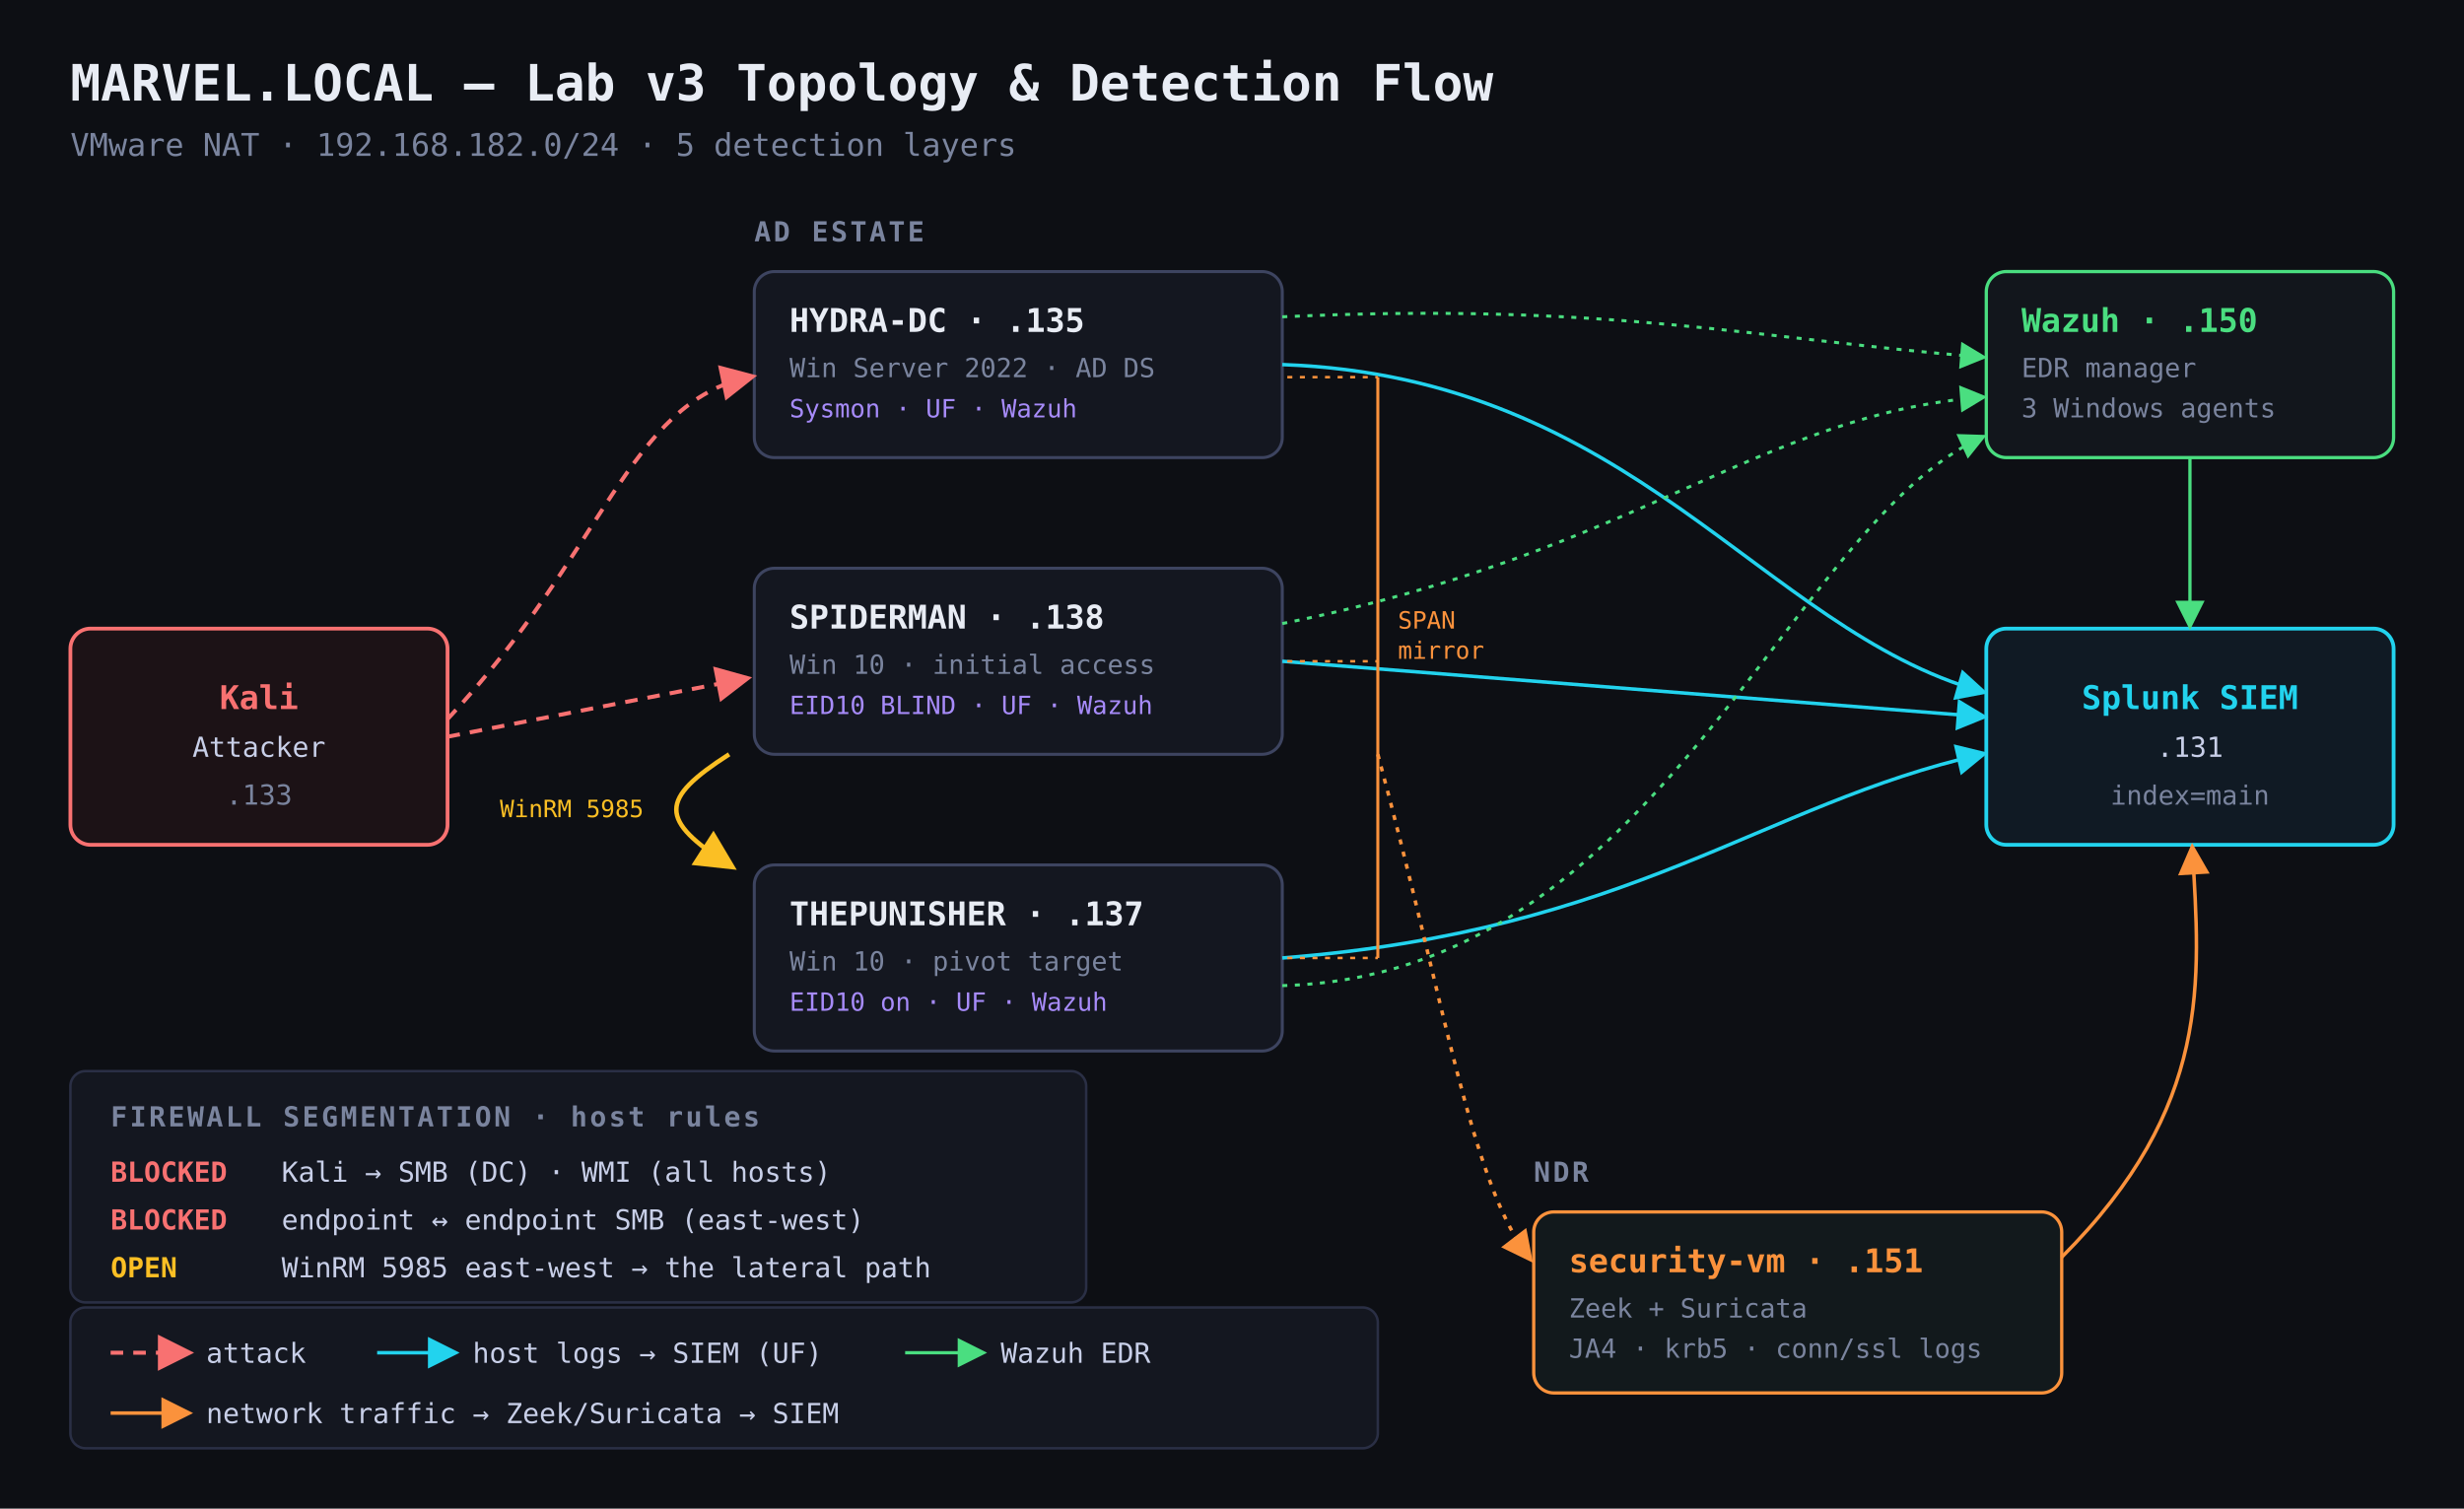
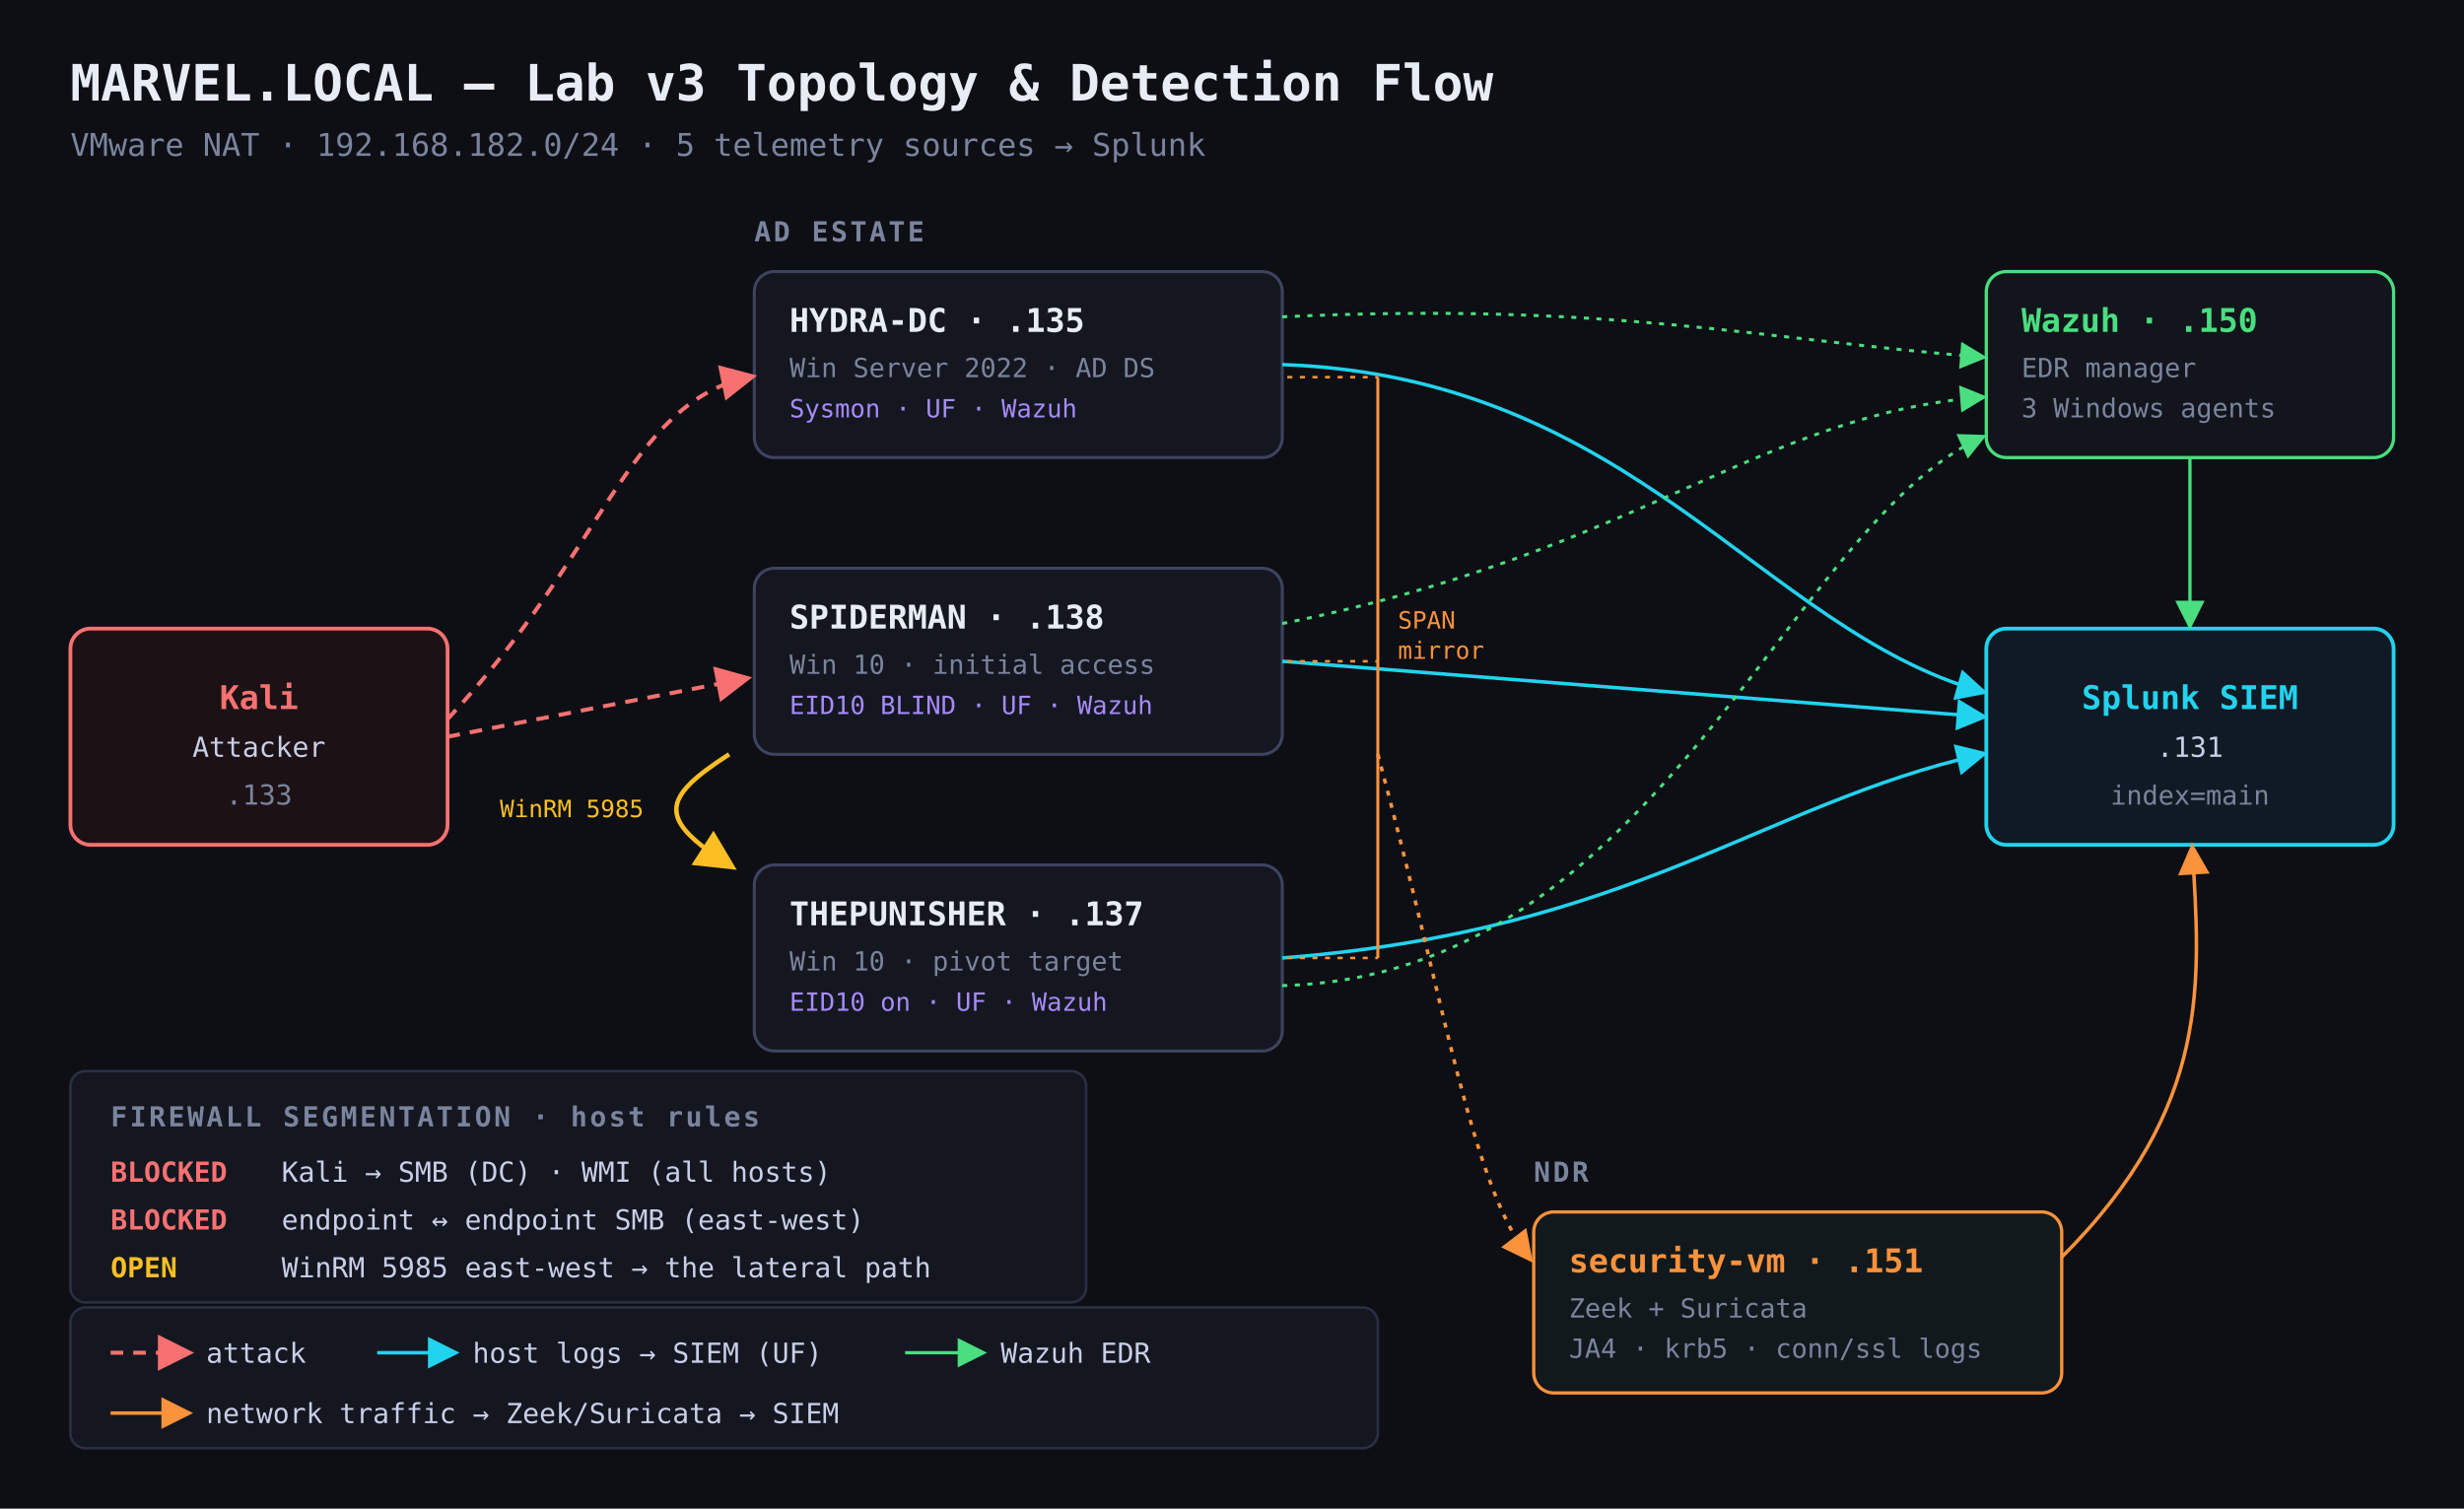
<svg xmlns="http://www.w3.org/2000/svg" viewBox="0 0 980 600" font-family="'DejaVu Sans Mono','Consolas',monospace">
  <defs>
    <marker id="atk" markerWidth="9" markerHeight="9" refX="7" refY="4.5" orient="auto">
      <path d="M0,0 L9,4.5 L0,9 z" fill="#f87171" />
    </marker>
    <marker id="tel" markerWidth="9" markerHeight="9" refX="7" refY="4.5" orient="auto">
      <path d="M0,0 L9,4.5 L0,9 z" fill="#22d3ee" />
    </marker>
    <marker id="edr" markerWidth="9" markerHeight="9" refX="7" refY="4.5" orient="auto">
      <path d="M0,0 L9,4.5 L0,9 z" fill="#4ade80" />
    </marker>
    <marker id="net" markerWidth="9" markerHeight="9" refX="7" refY="4.5" orient="auto">
      <path d="M0,0 L9,4.5 L0,9 z" fill="#fb923c" />
    </marker>
    <marker id="lat" markerWidth="9" markerHeight="9" refX="7" refY="4.5" orient="auto">
      <path d="M0,0 L9,4.5 L0,9 z" fill="#fbbf24" />
    </marker>
  </defs>
  <rect x="0" y="0" width="980" height="600" fill="#0d0f14" />
  <text x="28" y="40" fill="#e8ecf4" font-size="20" font-weight="700">MARVEL.LOCAL — Lab v3 Topology &amp; Detection Flow</text>
-   <text x="28" y="62" fill="#7a849e" font-size="12.5">VMware NAT · 192.168.182.0/24 · 5 detection layers</text>
+   <text x="28" y="62" fill="#7a849e" font-size="12.5">VMware NAT · 192.168.182.0/24 · 5 telemetry sources → Splunk</text>
  <rect x="28" y="250" width="150" height="86" rx="8" fill="#1c1216" stroke="#f87171" stroke-width="1.5" />
  <text x="103" y="282" fill="#f87171" font-size="13" font-weight="700" text-anchor="middle">Kali</text>
  <text x="103" y="301" fill="#c8cfe8" font-size="11" text-anchor="middle">Attacker</text>
  <text x="103" y="320" fill="#7a849e" font-size="11" text-anchor="middle">.133</text>
  <text x="300" y="96" fill="#7a849e" font-size="11" font-weight="600" letter-spacing="1">AD ESTATE</text>
  <rect x="300" y="108" width="210" height="74" rx="8" fill="#141720" stroke="#3d4460" stroke-width="1.2" />
  <text x="314" y="132" fill="#e8ecf4" font-size="13" font-weight="700">HYDRA-DC · .135</text>
  <text x="314" y="150" fill="#7a849e" font-size="10.5">Win Server 2022 · AD DS</text>
  <text x="314" y="166" fill="#a78bfa" font-size="10">Sysmon · UF · Wazuh</text>
  <rect x="300" y="226" width="210" height="74" rx="8" fill="#141720" stroke="#3d4460" stroke-width="1.2" />
  <text x="314" y="250" fill="#e8ecf4" font-size="13" font-weight="700">SPIDERMAN · .138</text>
  <text x="314" y="268" fill="#7a849e" font-size="10.5">Win 10 · initial access</text>
  <text x="314" y="284" fill="#a78bfa" font-size="10">EID10 BLIND · UF · Wazuh</text>
  <rect x="300" y="344" width="210" height="74" rx="8" fill="#141720" stroke="#3d4460" stroke-width="1.2" />
  <text x="314" y="368" fill="#e8ecf4" font-size="13" font-weight="700">THEPUNISHER · .137</text>
  <text x="314" y="386" fill="#7a849e" font-size="10.5">Win 10 · pivot target</text>
  <text x="314" y="402" fill="#a78bfa" font-size="10">EID10 on · UF · Wazuh</text>
  <text x="610" y="470" fill="#7a849e" font-size="11" font-weight="600" letter-spacing="1">NDR</text>
  <rect x="610" y="482" width="210" height="72" rx="8" fill="#12191c" stroke="#fb923c" stroke-width="1.3" />
  <text x="624" y="506" fill="#fb923c" font-size="13" font-weight="700">security-vm · .151</text>
  <text x="624" y="524" fill="#7a849e" font-size="10.5">Zeek + Suricata</text>
  <text x="624" y="540" fill="#7a849e" font-size="10.5">JA4 · krb5 · conn/ssl logs</text>
  <rect x="790" y="108" width="162" height="74" rx="8" fill="#12161c" stroke="#4ade80" stroke-width="1.3" />
  <text x="804" y="132" fill="#4ade80" font-size="13" font-weight="700">Wazuh · .150</text>
  <text x="804" y="150" fill="#7a849e" font-size="10.5">EDR manager</text>
  <text x="804" y="166" fill="#7a849e" font-size="10.5">3 Windows agents</text>
  <rect x="790" y="250" width="162" height="86" rx="8" fill="#101a24" stroke="#22d3ee" stroke-width="1.5" />
  <text x="871" y="282" fill="#22d3ee" font-size="13" font-weight="700" text-anchor="middle">Splunk SIEM</text>
  <text x="871" y="301" fill="#c8cfe8" font-size="11" text-anchor="middle">.131</text>
  <text x="871" y="320" fill="#7a849e" font-size="10.5" text-anchor="middle">index=main</text>
  <path d="M178,286 C240,220 250,160 298,150" fill="none" stroke="#f87171" stroke-width="1.6" stroke-dasharray="5 4" marker-end="url(#atk)" />
  <path d="M178,293 L296,270" fill="none" stroke="#f87171" stroke-width="1.6" stroke-dasharray="5 4" marker-end="url(#atk)" />
  <path d="M510,145 C650,150 700,250 788,275" fill="none" stroke="#22d3ee" stroke-width="1.4" marker-end="url(#tel)" />
  <path d="M510,263 L788,285" fill="none" stroke="#22d3ee" stroke-width="1.4" marker-end="url(#tel)" />
  <path d="M510,381 C650,370 700,320 788,300" fill="none" stroke="#22d3ee" stroke-width="1.4" marker-end="url(#tel)" />
  <path d="M510,126 C640,120 700,135 788,142" fill="none" stroke="#4ade80" stroke-width="1.2" stroke-dasharray="2 3" marker-end="url(#edr)" />
  <path d="M510,248 C650,220 700,165 788,158" fill="none" stroke="#4ade80" stroke-width="1.2" stroke-dasharray="2 3" marker-end="url(#edr)" />
  <path d="M510,392 C660,388 710,210 788,174" fill="none" stroke="#4ade80" stroke-width="1.2" stroke-dasharray="2 3" marker-end="url(#edr)" />
  <path d="M871,182 L871,248" fill="none" stroke="#4ade80" stroke-width="1.3" marker-end="url(#edr)" />
  <path d="M512,150 L548,150" fill="none" stroke="#fb923c" stroke-width="1" stroke-dasharray="2 3" />
  <path d="M512,263 L548,263" fill="none" stroke="#fb923c" stroke-width="1" stroke-dasharray="2 3" />
  <path d="M512,381 L548,381" fill="none" stroke="#fb923c" stroke-width="1" stroke-dasharray="2 3" />
  <path d="M548,150 L548,381" fill="none" stroke="#fb923c" stroke-width="1.2" />
  <text x="556" y="250" fill="#fb923c" font-size="9.5">SPAN</text>
  <text x="556" y="262" fill="#fb923c" font-size="9.5">mirror</text>
  <path d="M548,300 C575,400 585,470 608,500" fill="none" stroke="#fb923c" stroke-width="1.4" stroke-dasharray="2 3" marker-end="url(#net)" />
  <path d="M820,500 C880,440 875,390 872,338" fill="none" stroke="#fb923c" stroke-width="1.4" marker-end="url(#net)" />
  <rect x="28" y="426" width="404" height="92" rx="6" fill="#141720" stroke="#2a2f45" />
  <text x="44" y="448" fill="#7a849e" font-size="11" font-weight="700" letter-spacing="1">FIREWALL SEGMENTATION · host rules</text>
  <text x="44" y="470" fill="#f87171" font-size="11" font-weight="700">BLOCKED</text>
  <text x="112" y="470" fill="#c8cfe8" font-size="11">Kali → SMB (DC) · WMI (all hosts)</text>
  <text x="44" y="489" fill="#f87171" font-size="11" font-weight="700">BLOCKED</text>
  <text x="112" y="489" fill="#c8cfe8" font-size="11">endpoint ↔ endpoint SMB (east-west)</text>
  <text x="44" y="508" fill="#fbbf24" font-size="11" font-weight="700">OPEN</text>
  <text x="112" y="508" fill="#c8cfe8" font-size="11">WinRM 5985 east-west → the lateral path</text>
  <path d="M290,300 C262,318 262,326 290,344" fill="none" stroke="#fbbf24" stroke-width="1.8" marker-end="url(#lat)" />
  <text x="256" y="325" fill="#fbbf24" font-size="9.5" text-anchor="end">WinRM 5985</text>
  <g font-size="11">
    <rect x="28" y="520" width="520" height="56" rx="6" fill="#141720" stroke="#2a2f45" />
    <line x1="44" y1="538" x2="74" y2="538" stroke="#f87171" stroke-width="1.6" stroke-dasharray="5 4" marker-end="url(#atk)" />
    <text x="82" y="542" fill="#c8cfe8">attack</text>
    <line x1="150" y1="538" x2="180" y2="538" stroke="#22d3ee" stroke-width="1.4" marker-end="url(#tel)" />
    <text x="188" y="542" fill="#c8cfe8">host logs → SIEM (UF)</text>
    <line x1="360" y1="538" x2="390" y2="538" stroke="#4ade80" stroke-width="1.3" marker-end="url(#edr)" />
    <text x="398" y="542" fill="#c8cfe8">Wazuh EDR</text>
    <line x1="44" y1="562" x2="74" y2="562" stroke="#fb923c" stroke-width="1.4" marker-end="url(#net)" />
    <text x="82" y="566" fill="#c8cfe8">network traffic → Zeek/Suricata → SIEM</text>
  </g>
</svg>
